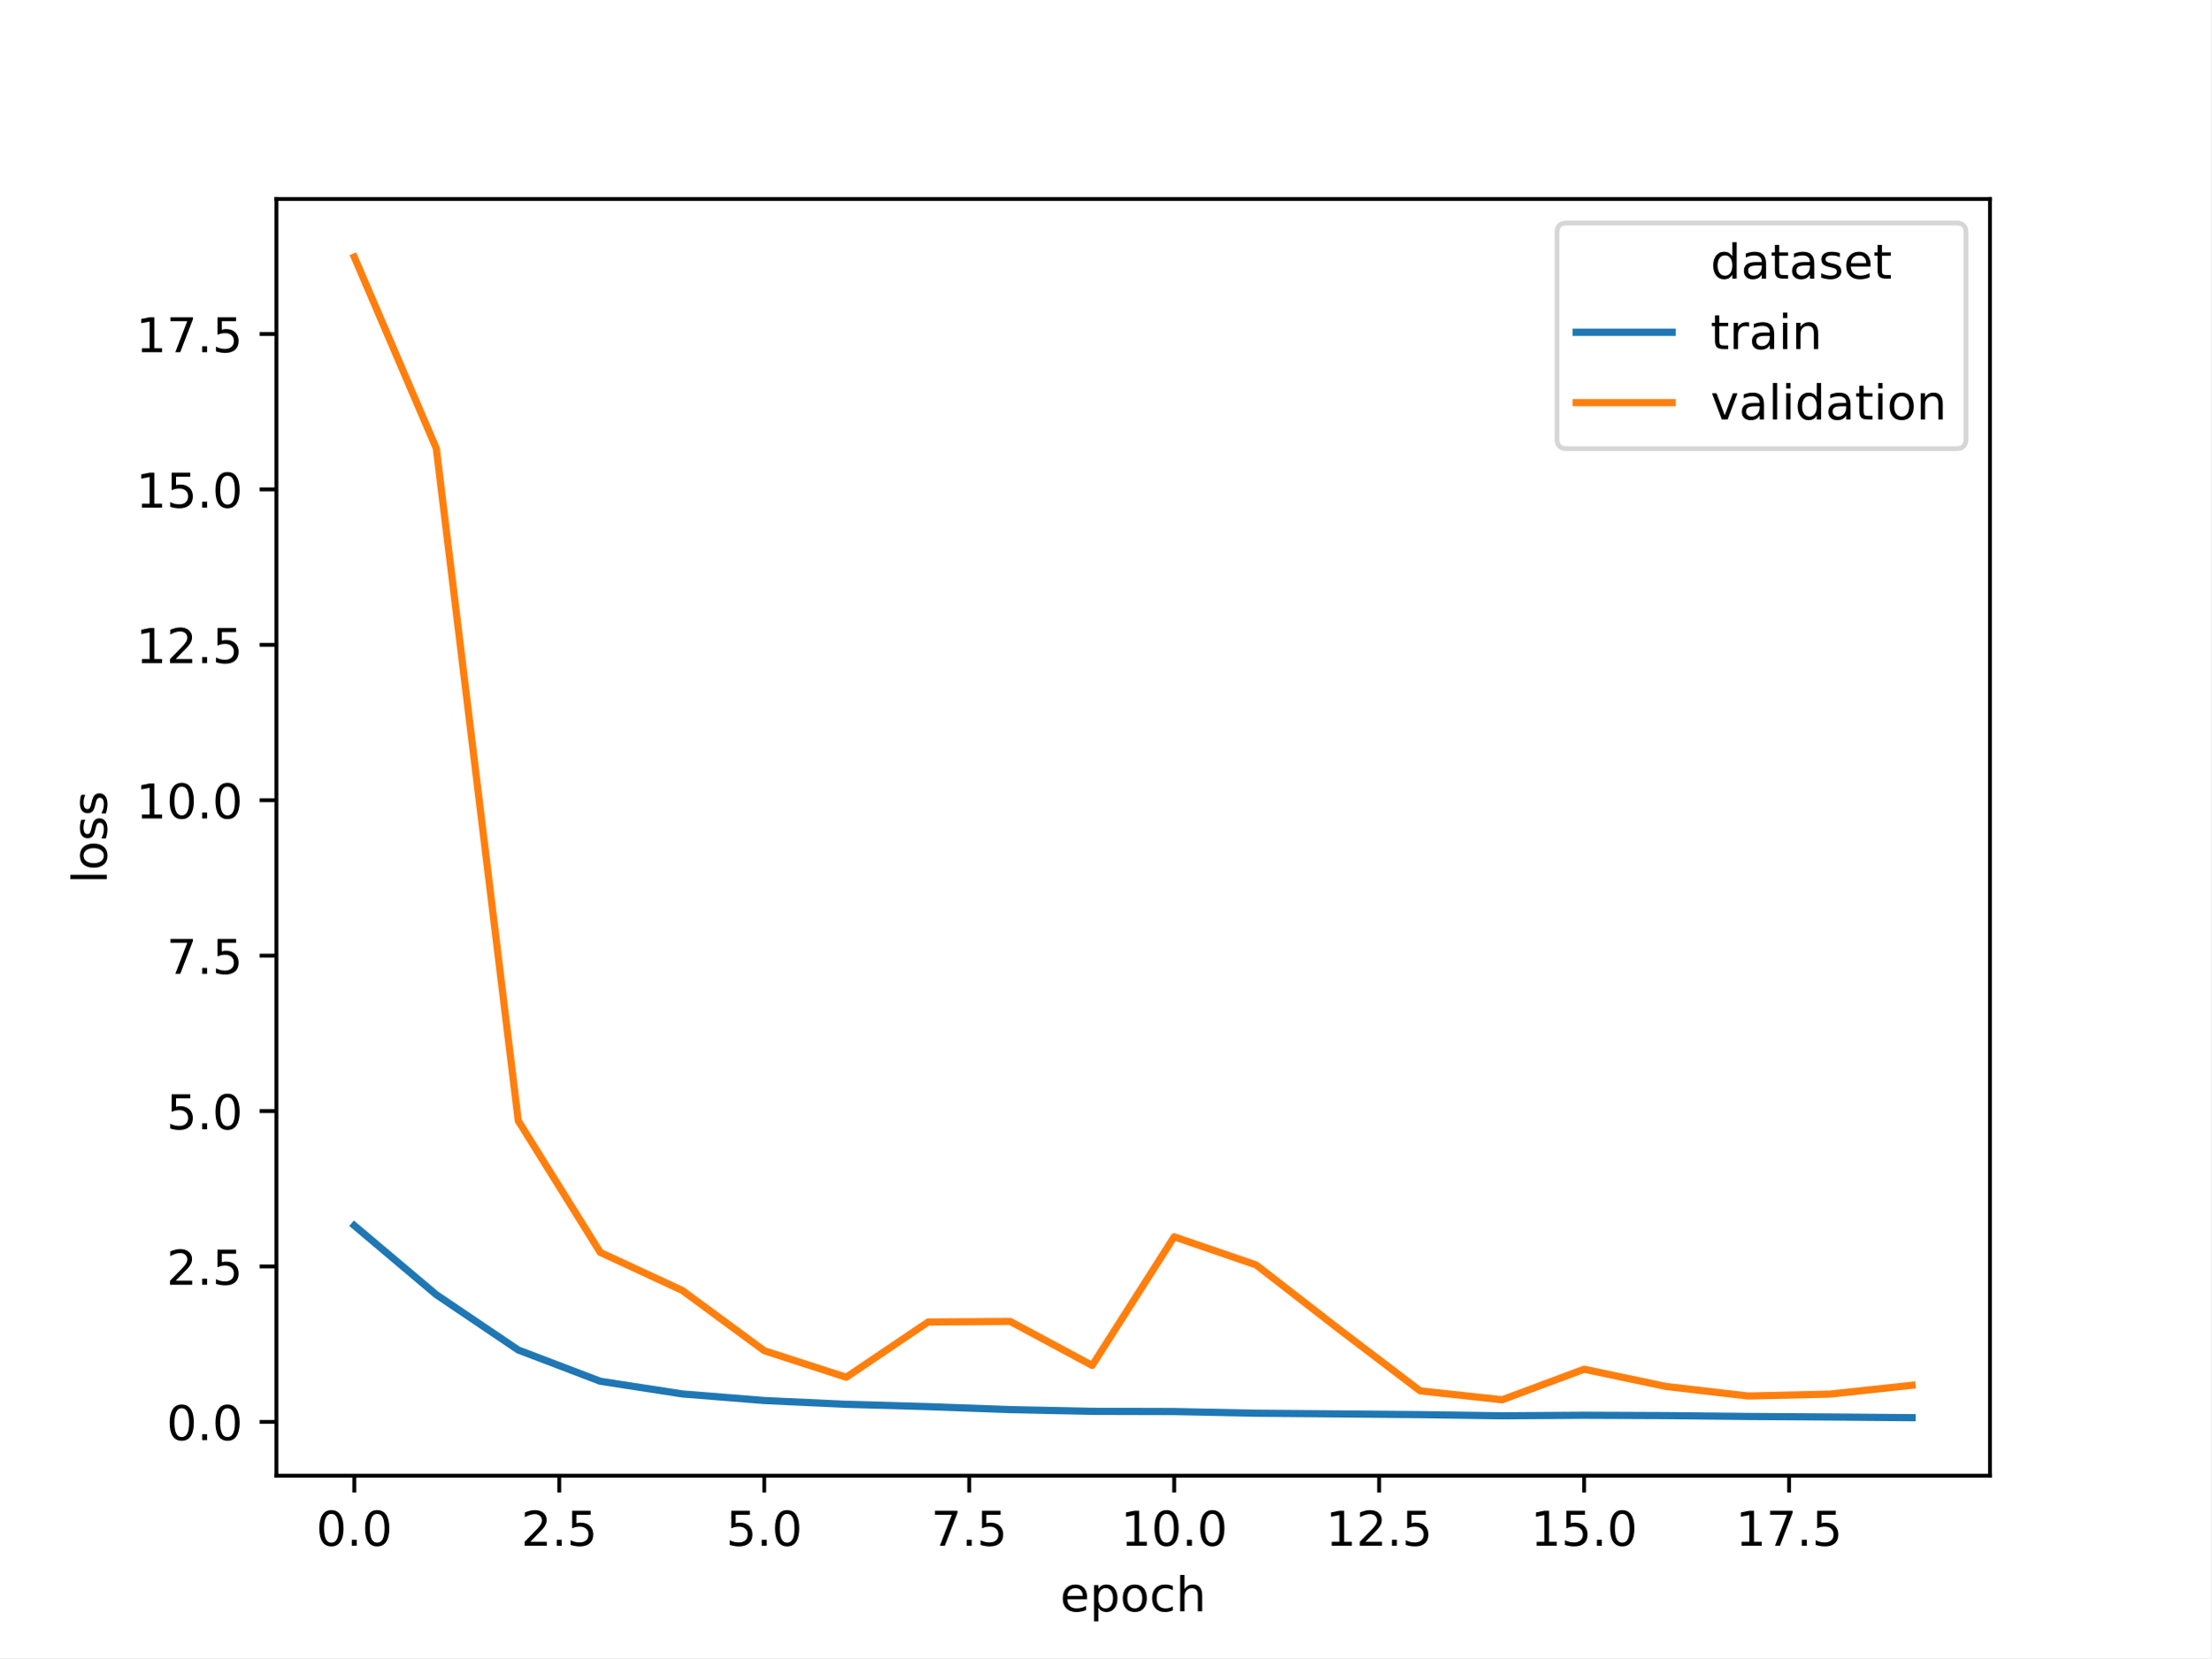
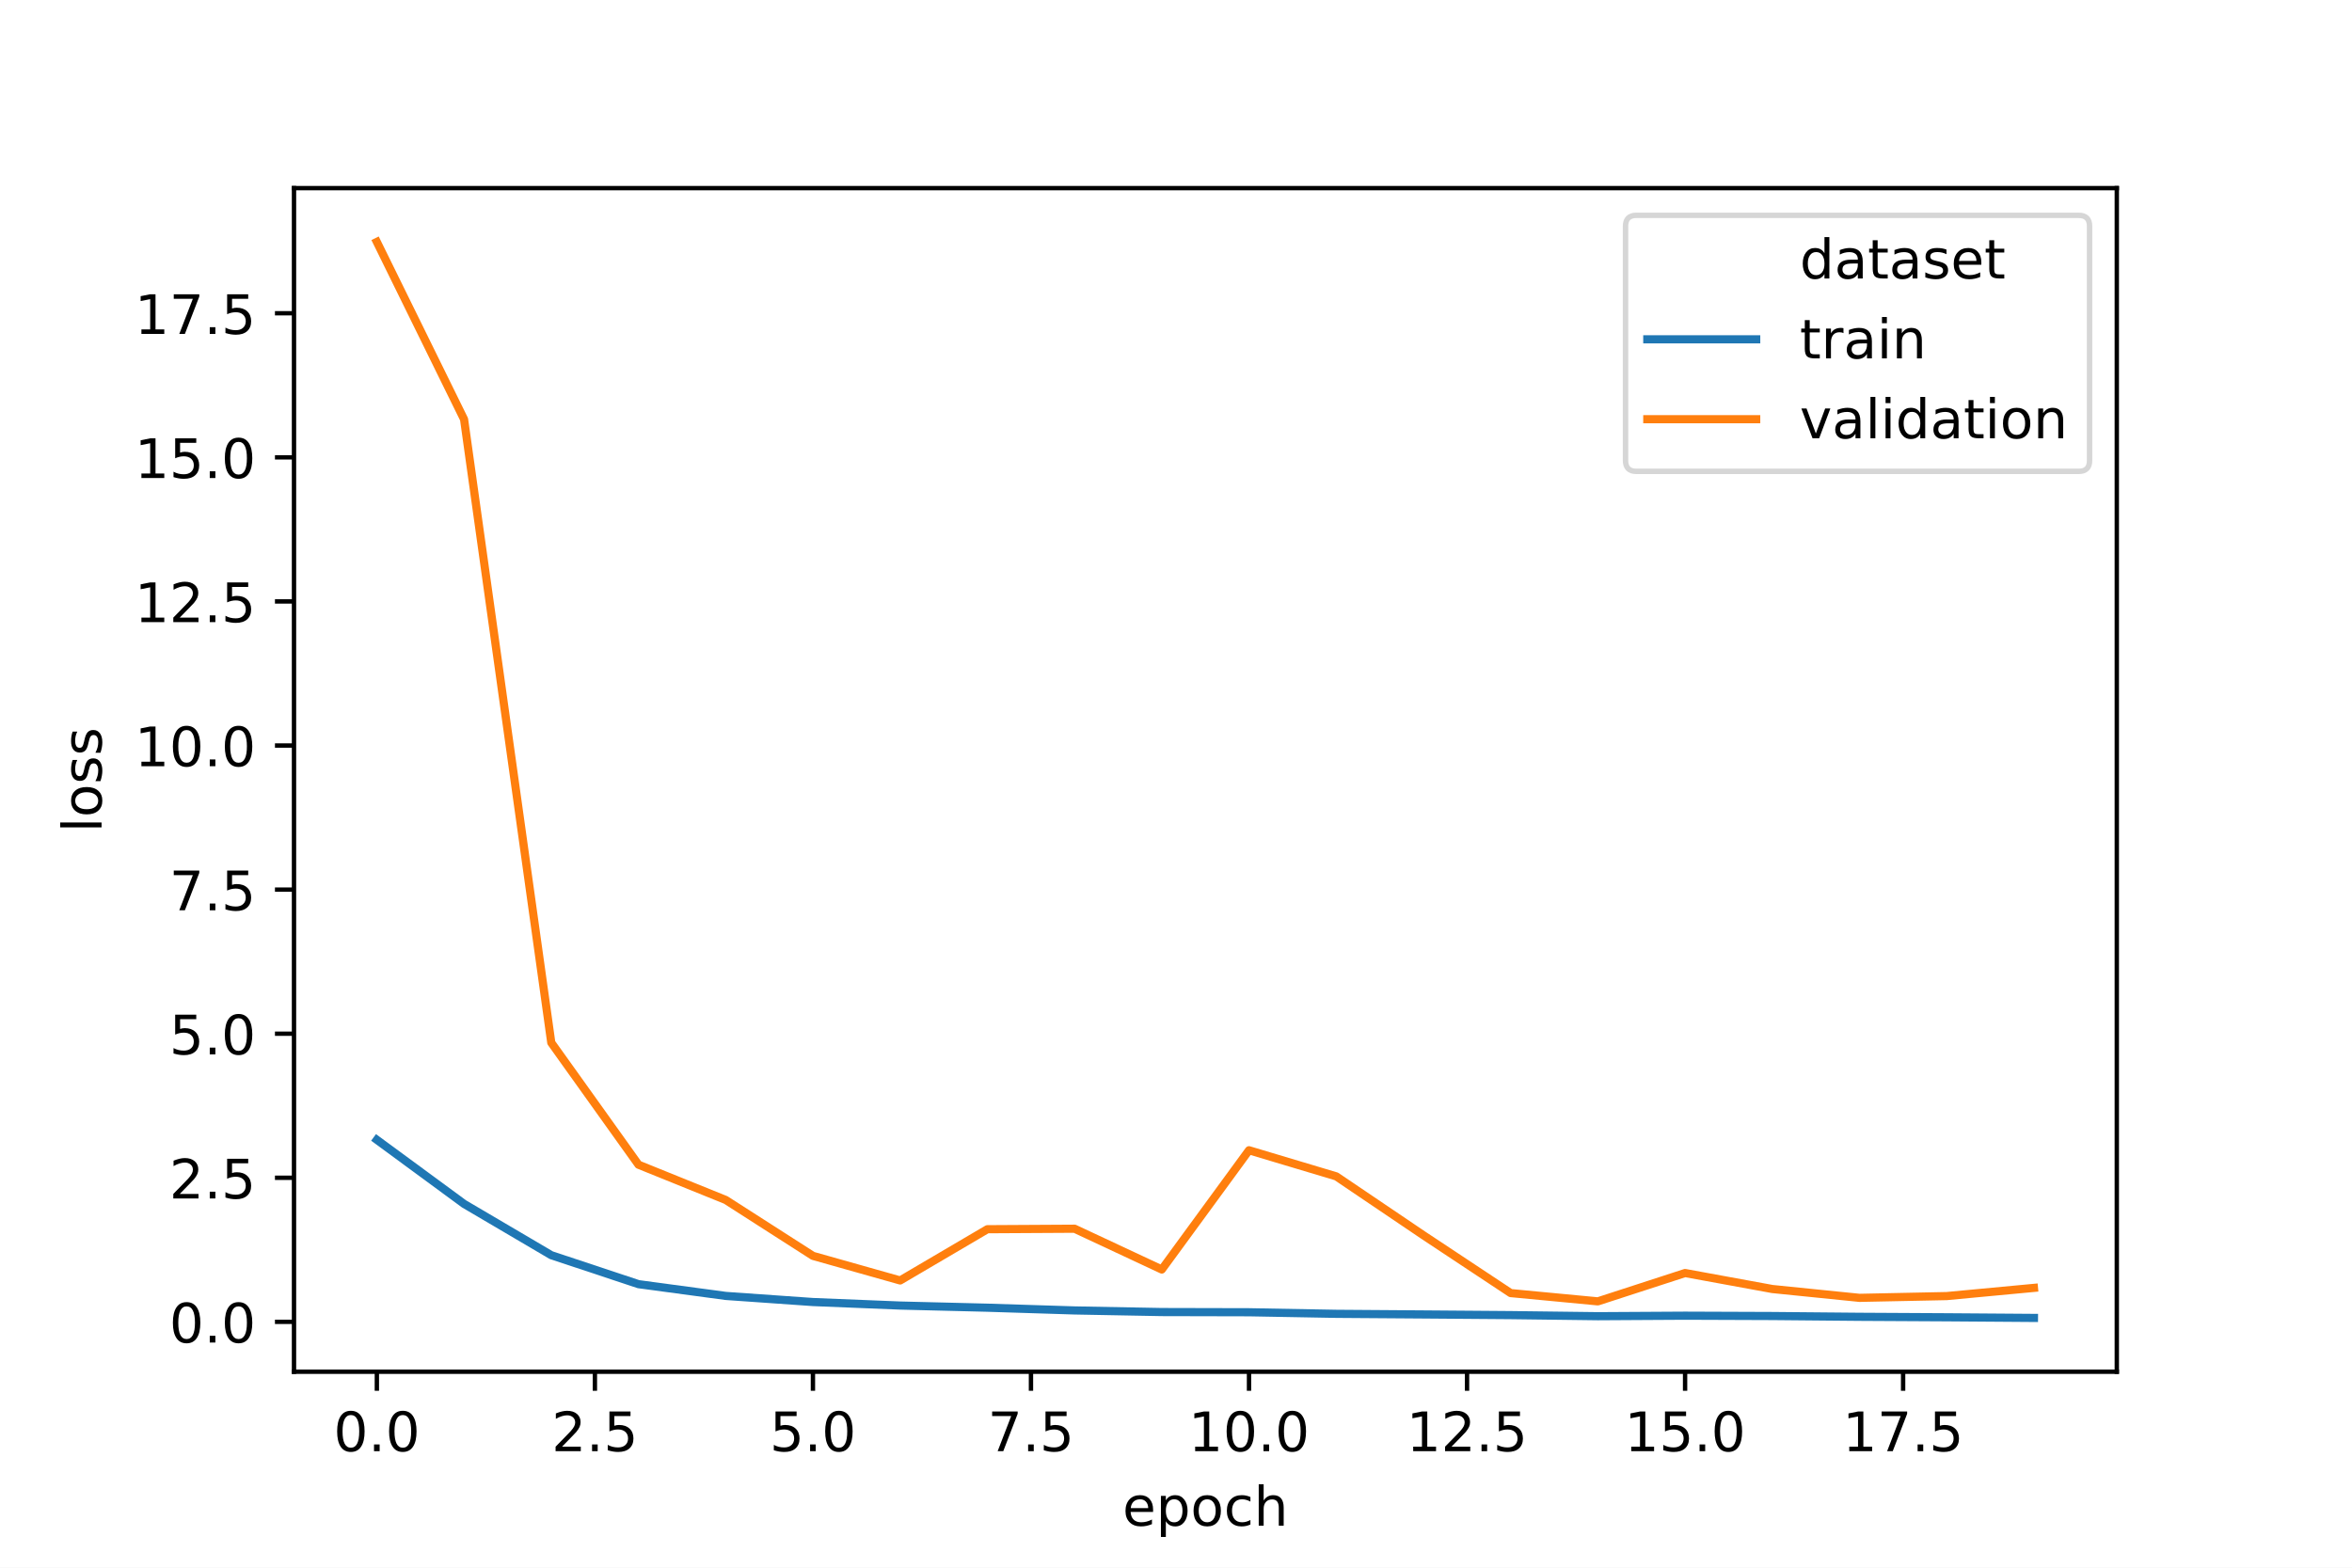
- <svg xmlns="http://www.w3.org/2000/svg" xmlns:xlink="http://www.w3.org/1999/xlink" height="345.6pt" version="1.1" viewBox="0 0 460.8 345.6" width="460.8pt">
+ <svg xmlns="http://www.w3.org/2000/svg" xmlns:xlink="http://www.w3.org/1999/xlink" height="288pt" version="1.1" viewBox="0 0 432 288" width="432pt">
  <defs>
    <style type="text/css">
*{stroke-linecap:butt;stroke-linejoin:round;}
  </style>
  </defs>
  <g id="figure_1">
    <g id="patch_1">
-       <path d="M 0 345.6  L 460.8 345.6  L 460.8 0  L 0 0  z " style="fill:#ffffff;" />
+       <path d="M 0 288  L 432 288  L 432 0  L 0 0  z " style="fill:#ffffff;" />
    </g>
    <g id="axes_1">
      <g id="patch_2">
-         <path d="M 57.6 307.584  L 414.72 307.584  L 414.72 41.472  L 57.6 41.472  z " style="fill:#ffffff;" />
+         <path d="M 54 252  L 388.8 252  L 388.8 34.56  L 54 34.56  z " style="fill:#ffffff;" />
      </g>
      <g id="matplotlib.axis_1">
        <g id="xtick_1">
          <g id="line2d_1">
            <defs>
-               <path d="M 0 0  L 0 3.5  " id="m613c957e5a" style="stroke:#000000;stroke-width:0.8;" />
-             </defs>
-             <g>
-               <use style="stroke:#000000;stroke-width:0.8;" x="73.833" xlink:href="#m613c957e5a" y="307.584" />
+               <path d="M 0 0  L 0 3.5  " id="m473f167adf" style="stroke:#000000;stroke-width:0.8;" />
+             </defs>
+             <g>
+               <use style="stroke:#000000;stroke-width:0.8;" x="69.218" xlink:href="#m473f167adf" y="252" />
            </g>
          </g>
          <g id="text_1">
            <defs>
              <path d="M 31.781 66.406  Q 24.172 66.406 20.328 58.906  Q 16.5 51.422 16.5 36.375  Q 16.5 21.391 20.328 13.891  Q 24.172 6.391 31.781 6.391  Q 39.453 6.391 43.281 13.891  Q 47.125 21.391 47.125 36.375  Q 47.125 51.422 43.281 58.906  Q 39.453 66.406 31.781 66.406  z M 31.781 74.219  Q 44.047 74.219 50.516 64.516  Q 56.984 54.828 56.984 36.375  Q 56.984 17.969 50.516 8.266  Q 44.047 -1.422 31.781 -1.422  Q 19.531 -1.422 13.062 8.266  Q 6.594 17.969 6.594 36.375  Q 6.594 54.828 13.062 64.516  Q 19.531 74.219 31.781 74.219  z " id="DejaVuSans-48" />
              <path d="M 10.688 12.406  L 21 12.406  L 21 0  L 10.688 0  z " id="DejaVuSans-46" />
            </defs>
-             <g transform="translate(65.88116 322.1824)scale(0.1 -0.1)">
+             <g transform="translate(61.26662 266.5984)scale(0.1 -0.1)">
              <use xlink:href="#DejaVuSans-48" />
              <use x="63.623" xlink:href="#DejaVuSans-46" />
              <use x="95.41" xlink:href="#DejaVuSans-48" />
            </g>
          </g>
        </g>
        <g id="xtick_2">
          <g id="line2d_2">
            <g>
-               <use style="stroke:#000000;stroke-width:0.8;" x="116.55" xlink:href="#m613c957e5a" y="307.584" />
+               <use style="stroke:#000000;stroke-width:0.8;" x="109.266" xlink:href="#m473f167adf" y="252" />
            </g>
          </g>
          <g id="text_2">
            <defs>
              <path d="M 19.188 8.297  L 53.609 8.297  L 53.609 0  L 7.328 0  L 7.328 8.297  Q 12.938 14.109 22.625 23.891  Q 32.328 33.688 34.812 36.531  Q 39.547 41.844 41.422 45.531  Q 43.312 49.219 43.312 52.781  Q 43.312 58.594 39.234 62.25  Q 35.156 65.922 28.609 65.922  Q 23.969 65.922 18.812 64.312  Q 13.672 62.703 7.812 59.422  L 7.812 69.391  Q 13.766 71.781 18.938 73  Q 24.125 74.219 28.422 74.219  Q 39.75 74.219 46.484 68.547  Q 53.219 62.891 53.219 53.422  Q 53.219 48.922 51.531 44.891  Q 49.859 40.875 45.406 35.406  Q 44.188 33.984 37.641 27.219  Q 31.109 20.453 19.188 8.297  z " id="DejaVuSans-50" />
              <path d="M 10.797 72.906  L 49.516 72.906  L 49.516 64.594  L 19.828 64.594  L 19.828 46.734  Q 21.969 47.469 24.109 47.828  Q 26.266 48.188 28.422 48.188  Q 40.625 48.188 47.75 41.5  Q 54.891 34.812 54.891 23.391  Q 54.891 11.625 47.562 5.094  Q 40.234 -1.422 26.906 -1.422  Q 22.312 -1.422 17.547 -0.641  Q 12.797 0.141 7.719 1.703  L 7.719 11.625  Q 12.109 9.234 16.797 8.062  Q 21.484 6.891 26.703 6.891  Q 35.156 6.891 40.078 11.328  Q 45.016 15.766 45.016 23.391  Q 45.016 31 40.078 35.438  Q 35.156 39.891 26.703 39.891  Q 22.75 39.891 18.812 39.016  Q 14.891 38.141 10.797 36.281  z " id="DejaVuSans-53" />
            </defs>
-             <g transform="translate(108.5989 322.1824)scale(0.1 -0.1)">
+             <g transform="translate(101.3145 266.5984)scale(0.1 -0.1)">
              <use xlink:href="#DejaVuSans-50" />
              <use x="63.623" xlink:href="#DejaVuSans-46" />
              <use x="95.41" xlink:href="#DejaVuSans-53" />
            </g>
          </g>
        </g>
        <g id="xtick_3">
          <g id="line2d_3">
            <g>
-               <use style="stroke:#000000;stroke-width:0.8;" x="159.268" xlink:href="#m613c957e5a" y="307.584" />
+               <use style="stroke:#000000;stroke-width:0.8;" x="149.314" xlink:href="#m473f167adf" y="252" />
            </g>
          </g>
          <g id="text_3">
-             <g transform="translate(151.3166 322.1824)scale(0.1 -0.1)">
+             <g transform="translate(141.3623 266.5984)scale(0.1 -0.1)">
              <use xlink:href="#DejaVuSans-53" />
              <use x="63.623" xlink:href="#DejaVuSans-46" />
              <use x="95.41" xlink:href="#DejaVuSans-48" />
            </g>
          </g>
        </g>
        <g id="xtick_4">
          <g id="line2d_4">
            <g>
-               <use style="stroke:#000000;stroke-width:0.8;" x="201.986" xlink:href="#m613c957e5a" y="307.584" />
+               <use style="stroke:#000000;stroke-width:0.8;" x="189.362" xlink:href="#m473f167adf" y="252" />
            </g>
          </g>
          <g id="text_4">
            <defs>
              <path d="M 8.203 72.906  L 55.078 72.906  L 55.078 68.703  L 28.609 0  L 18.312 0  L 43.219 64.594  L 8.203 64.594  z " id="DejaVuSans-55" />
            </defs>
-             <g transform="translate(194.0343 322.1824)scale(0.1 -0.1)">
+             <g transform="translate(181.4102 266.5984)scale(0.1 -0.1)">
              <use xlink:href="#DejaVuSans-55" />
              <use x="63.623" xlink:href="#DejaVuSans-46" />
              <use x="95.41" xlink:href="#DejaVuSans-53" />
            </g>
          </g>
        </g>
        <g id="xtick_5">
          <g id="line2d_5">
            <g>
-               <use style="stroke:#000000;stroke-width:0.8;" x="244.704" xlink:href="#m613c957e5a" y="307.584" />
+               <use style="stroke:#000000;stroke-width:0.8;" x="229.41" xlink:href="#m473f167adf" y="252" />
            </g>
          </g>
          <g id="text_5">
            <defs>
              <path d="M 12.406 8.297  L 28.516 8.297  L 28.516 63.922  L 10.984 60.406  L 10.984 69.391  L 28.422 72.906  L 38.281 72.906  L 38.281 8.297  L 54.391 8.297  L 54.391 0  L 12.406 0  z " id="DejaVuSans-49" />
            </defs>
-             <g transform="translate(233.5707 322.1824)scale(0.1 -0.1)">
+             <g transform="translate(218.2768 266.5984)scale(0.1 -0.1)">
              <use xlink:href="#DejaVuSans-49" />
              <use x="63.623" xlink:href="#DejaVuSans-48" />
              <use x="127.246" xlink:href="#DejaVuSans-46" />
              <use x="159.033" xlink:href="#DejaVuSans-48" />
            </g>
          </g>
        </g>
        <g id="xtick_6">
          <g id="line2d_6">
            <g>
-               <use style="stroke:#000000;stroke-width:0.8;" x="287.421" xlink:href="#m613c957e5a" y="307.584" />
+               <use style="stroke:#000000;stroke-width:0.8;" x="269.457" xlink:href="#m473f167adf" y="252" />
            </g>
          </g>
          <g id="text_6">
-             <g transform="translate(276.2884 322.1824)scale(0.1 -0.1)">
+             <g transform="translate(258.3246 266.5984)scale(0.1 -0.1)">
              <use xlink:href="#DejaVuSans-49" />
              <use x="63.623" xlink:href="#DejaVuSans-50" />
              <use x="127.246" xlink:href="#DejaVuSans-46" />
              <use x="159.033" xlink:href="#DejaVuSans-53" />
            </g>
          </g>
        </g>
        <g id="xtick_7">
          <g id="line2d_7">
            <g>
-               <use style="stroke:#000000;stroke-width:0.8;" x="330.139" xlink:href="#m613c957e5a" y="307.584" />
+               <use style="stroke:#000000;stroke-width:0.8;" x="309.505" xlink:href="#m473f167adf" y="252" />
            </g>
          </g>
          <g id="text_7">
-             <g transform="translate(319.0061 322.1824)scale(0.1 -0.1)">
+             <g transform="translate(298.3725 266.5984)scale(0.1 -0.1)">
              <use xlink:href="#DejaVuSans-49" />
              <use x="63.623" xlink:href="#DejaVuSans-53" />
              <use x="127.246" xlink:href="#DejaVuSans-46" />
              <use x="159.033" xlink:href="#DejaVuSans-48" />
            </g>
          </g>
        </g>
        <g id="xtick_8">
          <g id="line2d_8">
            <g>
-               <use style="stroke:#000000;stroke-width:0.8;" x="372.857" xlink:href="#m613c957e5a" y="307.584" />
+               <use style="stroke:#000000;stroke-width:0.8;" x="349.553" xlink:href="#m473f167adf" y="252" />
            </g>
          </g>
          <g id="text_8">
-             <g transform="translate(361.7238 322.1824)scale(0.1 -0.1)">
+             <g transform="translate(338.4203 266.5984)scale(0.1 -0.1)">
              <use xlink:href="#DejaVuSans-49" />
              <use x="63.623" xlink:href="#DejaVuSans-55" />
              <use x="127.246" xlink:href="#DejaVuSans-46" />
              <use x="159.033" xlink:href="#DejaVuSans-53" />
            </g>
          </g>
        </g>
        <g id="text_9">
          <defs>
            <path d="M 56.203 29.594  L 56.203 25.203  L 14.891 25.203  Q 15.484 15.922 20.484 11.062  Q 25.484 6.203 34.422 6.203  Q 39.594 6.203 44.453 7.469  Q 49.312 8.734 54.109 11.281  L 54.109 2.781  Q 49.266 0.734 44.188 -0.344  Q 39.109 -1.422 33.891 -1.422  Q 20.797 -1.422 13.156 6.188  Q 5.516 13.812 5.516 26.812  Q 5.516 40.234 12.766 48.109  Q 20.016 56 32.328 56  Q 43.359 56 49.781 48.891  Q 56.203 41.797 56.203 29.594  z M 47.219 32.234  Q 47.125 39.594 43.094 43.984  Q 39.062 48.391 32.422 48.391  Q 24.906 48.391 20.391 44.141  Q 15.875 39.891 15.188 32.172  z " id="DejaVuSans-101" />
            <path d="M 18.109 8.203  L 18.109 -20.797  L 9.078 -20.797  L 9.078 54.688  L 18.109 54.688  L 18.109 46.391  Q 20.953 51.266 25.266 53.625  Q 29.594 56 35.594 56  Q 45.562 56 51.781 48.094  Q 58.016 40.188 58.016 27.297  Q 58.016 14.406 51.781 6.484  Q 45.562 -1.422 35.594 -1.422  Q 29.594 -1.422 25.266 0.953  Q 20.953 3.328 18.109 8.203  z M 48.688 27.297  Q 48.688 37.203 44.609 42.844  Q 40.531 48.484 33.406 48.484  Q 26.266 48.484 22.188 42.844  Q 18.109 37.203 18.109 27.297  Q 18.109 17.391 22.188 11.75  Q 26.266 6.109 33.406 6.109  Q 40.531 6.109 44.609 11.75  Q 48.688 17.391 48.688 27.297  z " id="DejaVuSans-112" />
            <path d="M 30.609 48.391  Q 23.391 48.391 19.188 42.75  Q 14.984 37.109 14.984 27.297  Q 14.984 17.484 19.156 11.844  Q 23.344 6.203 30.609 6.203  Q 37.797 6.203 41.984 11.859  Q 46.188 17.531 46.188 27.297  Q 46.188 37.016 41.984 42.703  Q 37.797 48.391 30.609 48.391  z M 30.609 56  Q 42.328 56 49.016 48.375  Q 55.719 40.766 55.719 27.297  Q 55.719 13.875 49.016 6.219  Q 42.328 -1.422 30.609 -1.422  Q 18.844 -1.422 12.172 6.219  Q 5.516 13.875 5.516 27.297  Q 5.516 40.766 12.172 48.375  Q 18.844 56 30.609 56  z " id="DejaVuSans-111" />
            <path d="M 48.781 52.594  L 48.781 44.188  Q 44.969 46.297 41.141 47.344  Q 37.312 48.391 33.406 48.391  Q 24.656 48.391 19.812 42.844  Q 14.984 37.312 14.984 27.297  Q 14.984 17.281 19.812 11.734  Q 24.656 6.203 33.406 6.203  Q 37.312 6.203 41.141 7.25  Q 44.969 8.297 48.781 10.406  L 48.781 2.094  Q 45.016 0.344 40.984 -0.531  Q 36.969 -1.422 32.422 -1.422  Q 20.062 -1.422 12.781 6.344  Q 5.516 14.109 5.516 27.297  Q 5.516 40.672 12.859 48.328  Q 20.219 56 33.016 56  Q 37.156 56 41.109 55.141  Q 45.062 54.297 48.781 52.594  z " id="DejaVuSans-99" />
            <path d="M 54.891 33.016  L 54.891 0  L 45.906 0  L 45.906 32.719  Q 45.906 40.484 42.875 44.328  Q 39.844 48.188 33.797 48.188  Q 26.516 48.188 22.312 43.547  Q 18.109 38.922 18.109 30.906  L 18.109 0  L 9.078 0  L 9.078 75.984  L 18.109 75.984  L 18.109 46.188  Q 21.344 51.125 25.703 53.562  Q 30.078 56 35.797 56  Q 45.219 56 50.047 50.172  Q 54.891 44.344 54.891 33.016  z " id="DejaVuSans-104" />
          </defs>
-           <g transform="translate(220.9319 335.8606)scale(0.1 -0.1)">
+           <g transform="translate(206.1719 280.2766)scale(0.1 -0.1)">
            <use xlink:href="#DejaVuSans-101" />
            <use x="61.523" xlink:href="#DejaVuSans-112" />
            <use x="125" xlink:href="#DejaVuSans-111" />
            <use x="186.182" xlink:href="#DejaVuSans-99" />
            <use x="241.162" xlink:href="#DejaVuSans-104" />
          </g>
        </g>
      </g>
      <g id="matplotlib.axis_2">
        <g id="ytick_1">
          <g id="line2d_9">
            <defs>
-               <path d="M 0 0  L -3.5 0  " id="m5f08b1c97a" style="stroke:#000000;stroke-width:0.8;" />
-             </defs>
-             <g>
-               <use style="stroke:#000000;stroke-width:0.8;" x="57.6" xlink:href="#m5f08b1c97a" y="296.372" />
+               <path d="M 0 0  L -3.5 0  " id="mc11d83701b" style="stroke:#000000;stroke-width:0.8;" />
+             </defs>
+             <g>
+               <use style="stroke:#000000;stroke-width:0.8;" x="54" xlink:href="#mc11d83701b" y="242.838" />
            </g>
          </g>
          <g id="text_10">
-             <g transform="translate(34.69687 300.1708)scale(0.1 -0.1)">
+             <g transform="translate(31.09688 246.6376)scale(0.1 -0.1)">
              <use xlink:href="#DejaVuSans-48" />
              <use x="63.623" xlink:href="#DejaVuSans-46" />
              <use x="95.41" xlink:href="#DejaVuSans-48" />
            </g>
          </g>
        </g>
        <g id="ytick_2">
          <g id="line2d_10">
            <g>
-               <use style="stroke:#000000;stroke-width:0.8;" x="57.6" xlink:href="#m5f08b1c97a" y="263.977" />
+               <use style="stroke:#000000;stroke-width:0.8;" x="54" xlink:href="#mc11d83701b" y="216.369" />
            </g>
          </g>
          <g id="text_11">
-             <g transform="translate(34.69687 267.7761)scale(0.1 -0.1)">
+             <g transform="translate(31.09688 220.1679)scale(0.1 -0.1)">
              <use xlink:href="#DejaVuSans-50" />
              <use x="63.623" xlink:href="#DejaVuSans-46" />
              <use x="95.41" xlink:href="#DejaVuSans-53" />
            </g>
          </g>
        </g>
        <g id="ytick_3">
          <g id="line2d_11">
            <g>
-               <use style="stroke:#000000;stroke-width:0.8;" x="57.6" xlink:href="#m5f08b1c97a" y="231.582" />
+               <use style="stroke:#000000;stroke-width:0.8;" x="54" xlink:href="#mc11d83701b" y="189.899" />
            </g>
          </g>
          <g id="text_12">
-             <g transform="translate(34.69687 235.3814)scale(0.1 -0.1)">
+             <g transform="translate(31.09688 193.6982)scale(0.1 -0.1)">
              <use xlink:href="#DejaVuSans-53" />
              <use x="63.623" xlink:href="#DejaVuSans-46" />
              <use x="95.41" xlink:href="#DejaVuSans-48" />
            </g>
          </g>
        </g>
        <g id="ytick_4">
          <g id="line2d_12">
            <g>
-               <use style="stroke:#000000;stroke-width:0.8;" x="57.6" xlink:href="#m5f08b1c97a" y="199.187" />
+               <use style="stroke:#000000;stroke-width:0.8;" x="54" xlink:href="#mc11d83701b" y="163.429" />
            </g>
          </g>
          <g id="text_13">
-             <g transform="translate(34.69687 202.9867)scale(0.1 -0.1)">
+             <g transform="translate(31.09688 167.2285)scale(0.1 -0.1)">
              <use xlink:href="#DejaVuSans-55" />
              <use x="63.623" xlink:href="#DejaVuSans-46" />
              <use x="95.41" xlink:href="#DejaVuSans-53" />
            </g>
          </g>
        </g>
        <g id="ytick_5">
          <g id="line2d_13">
            <g>
-               <use style="stroke:#000000;stroke-width:0.8;" x="57.6" xlink:href="#m5f08b1c97a" y="166.793" />
+               <use style="stroke:#000000;stroke-width:0.8;" x="54" xlink:href="#mc11d83701b" y="136.96" />
            </g>
          </g>
          <g id="text_14">
-             <g transform="translate(28.33438 170.592)scale(0.1 -0.1)">
+             <g transform="translate(24.73438 140.7588)scale(0.1 -0.1)">
              <use xlink:href="#DejaVuSans-49" />
              <use x="63.623" xlink:href="#DejaVuSans-48" />
              <use x="127.246" xlink:href="#DejaVuSans-46" />
              <use x="159.033" xlink:href="#DejaVuSans-48" />
            </g>
          </g>
        </g>
        <g id="ytick_6">
          <g id="line2d_14">
            <g>
-               <use style="stroke:#000000;stroke-width:0.8;" x="57.6" xlink:href="#m5f08b1c97a" y="134.398" />
+               <use style="stroke:#000000;stroke-width:0.8;" x="54" xlink:href="#mc11d83701b" y="110.49" />
            </g>
          </g>
          <g id="text_15">
-             <g transform="translate(28.33438 138.1973)scale(0.1 -0.1)">
+             <g transform="translate(24.73438 114.2891)scale(0.1 -0.1)">
              <use xlink:href="#DejaVuSans-49" />
              <use x="63.623" xlink:href="#DejaVuSans-50" />
              <use x="127.246" xlink:href="#DejaVuSans-46" />
              <use x="159.033" xlink:href="#DejaVuSans-53" />
            </g>
          </g>
        </g>
        <g id="ytick_7">
          <g id="line2d_15">
            <g>
-               <use style="stroke:#000000;stroke-width:0.8;" x="57.6" xlink:href="#m5f08b1c97a" y="102.003" />
+               <use style="stroke:#000000;stroke-width:0.8;" x="54" xlink:href="#mc11d83701b" y="84.02" />
            </g>
          </g>
          <g id="text_16">
-             <g transform="translate(28.33438 105.8026)scale(0.1 -0.1)">
+             <g transform="translate(24.73438 87.81935)scale(0.1 -0.1)">
              <use xlink:href="#DejaVuSans-49" />
              <use x="63.623" xlink:href="#DejaVuSans-53" />
              <use x="127.246" xlink:href="#DejaVuSans-46" />
              <use x="159.033" xlink:href="#DejaVuSans-48" />
            </g>
          </g>
        </g>
        <g id="ytick_8">
          <g id="line2d_16">
            <g>
-               <use style="stroke:#000000;stroke-width:0.8;" x="57.6" xlink:href="#m5f08b1c97a" y="69.609" />
+               <use style="stroke:#000000;stroke-width:0.8;" x="54" xlink:href="#mc11d83701b" y="57.55" />
            </g>
          </g>
          <g id="text_17">
-             <g transform="translate(28.33438 73.40784)scale(0.1 -0.1)">
+             <g transform="translate(24.73438 61.34964)scale(0.1 -0.1)">
              <use xlink:href="#DejaVuSans-49" />
              <use x="63.623" xlink:href="#DejaVuSans-55" />
              <use x="127.246" xlink:href="#DejaVuSans-46" />
              <use x="159.033" xlink:href="#DejaVuSans-53" />
            </g>
          </g>
        </g>
        <g id="text_18">
          <defs>
            <path d="M 9.422 75.984  L 18.406 75.984  L 18.406 0  L 9.422 0  z " id="DejaVuSans-108" />
            <path d="M 44.281 53.078  L 44.281 44.578  Q 40.484 46.531 36.375 47.5  Q 32.281 48.484 27.875 48.484  Q 21.188 48.484 17.844 46.438  Q 14.5 44.391 14.5 40.281  Q 14.5 37.156 16.891 35.375  Q 19.281 33.594 26.516 31.984  L 29.594 31.297  Q 39.156 29.25 43.188 25.516  Q 47.219 21.781 47.219 15.094  Q 47.219 7.469 41.188 3.016  Q 35.156 -1.422 24.609 -1.422  Q 20.219 -1.422 15.453 -0.562  Q 10.688 0.297 5.422 2  L 5.422 11.281  Q 10.406 8.688 15.234 7.391  Q 20.062 6.109 24.812 6.109  Q 31.156 6.109 34.562 8.281  Q 37.984 10.453 37.984 14.406  Q 37.984 18.062 35.516 20.016  Q 33.062 21.969 24.703 23.781  L 21.578 24.516  Q 13.234 26.266 9.516 29.906  Q 5.812 33.547 5.812 39.891  Q 5.812 47.609 11.281 51.797  Q 16.75 56 26.812 56  Q 31.781 56 36.172 55.266  Q 40.578 54.547 44.281 53.078  z " id="DejaVuSans-115" />
          </defs>
-           <g transform="translate(22.25469 184.1858)rotate(-90)scale(0.1 -0.1)">
+           <g transform="translate(18.65469 152.9378)rotate(-90)scale(0.1 -0.1)">
            <use xlink:href="#DejaVuSans-108" />
            <use x="27.783" xlink:href="#DejaVuSans-111" />
            <use x="88.965" xlink:href="#DejaVuSans-115" />
            <use x="141.064" xlink:href="#DejaVuSans-115" />
          </g>
        </g>
      </g>
      <g id="line2d_17">
-         <path clip-path="url(#p6716b6d7f2)" d="M 73.833 255.445  L 90.92 269.853  L 108.007 281.385  L 125.094 287.899  L 142.181 290.541  L 159.268 291.914  L 176.355 292.706  L 193.442 293.189  L 210.529 293.805  L 227.616 294.167  L 244.704 294.212  L 261.791 294.565  L 278.878 294.706  L 295.965 294.856  L 313.052 295.1  L 330.139 294.986  L 347.226 295.059  L 364.313 295.236  L 381.4 295.345  L 398.487 295.488  " style="fill:none;stroke:#1f77b4;stroke-linecap:square;stroke-width:1.5;" />
+         <path clip-path="url(#pec5d2cb0dc)" d="M 69.218 209.397  L 85.237 221.17  L 101.256 230.593  L 117.276 235.915  L 133.295 238.074  L 149.314 239.196  L 165.333 239.843  L 181.352 240.238  L 197.371 240.741  L 213.39 241.037  L 229.41 241.074  L 245.429 241.363  L 261.448 241.477  L 277.467 241.6  L 293.486 241.799  L 309.505 241.706  L 325.524 241.766  L 341.544 241.911  L 357.563 241.999  L 373.582 242.116  " style="fill:none;stroke:#1f77b4;stroke-linecap:square;stroke-width:1.5;" />
      </g>
      <g id="line2d_18">
-         <path clip-path="url(#p6716b6d7f2)" d="M 73.833 53.568  L 90.92 93.447  L 108.007 233.604  L 125.094 261.038  L 142.181 268.965  L 159.268 281.534  L 176.355 287.065  L 193.442 275.544  L 210.529 275.431  L 227.616 284.602  L 244.704 257.791  L 261.791 263.658  L 278.878 276.912  L 295.965 289.902  L 313.052 291.763  L 330.139 285.392  L 347.226 288.987  L 364.313 290.974  L 381.4 290.575  L 398.487 288.733  " style="fill:none;stroke:#ff7f0e;stroke-linecap:square;stroke-width:1.5;" />
+         <path clip-path="url(#pec5d2cb0dc)" d="M 69.218 44.444  L 85.237 77.029  L 101.256 191.551  L 117.276 213.967  L 133.295 220.444  L 149.314 230.714  L 165.333 235.234  L 181.352 225.82  L 197.371 225.728  L 213.39 233.221  L 229.41 211.314  L 245.429 216.108  L 261.448 226.938  L 277.467 237.552  L 293.486 239.073  L 309.505 233.867  L 325.524 236.804  L 341.544 238.428  L 357.563 238.102  L 373.582 236.597  " style="fill:none;stroke:#ff7f0e;stroke-linecap:square;stroke-width:1.5;" />
      </g>
      <g id="line2d_19" />
      <g id="line2d_20" />
      <g id="line2d_21" />
      <g id="patch_3">
-         <path d="M 57.6 307.584  L 57.6 41.472  " style="fill:none;stroke:#000000;stroke-linecap:square;stroke-linejoin:miter;stroke-width:0.8;" />
+         <path d="M 54 252  L 54 34.56  " style="fill:none;stroke:#000000;stroke-linecap:square;stroke-linejoin:miter;stroke-width:0.8;" />
      </g>
      <g id="patch_4">
-         <path d="M 414.72 307.584  L 414.72 41.472  " style="fill:none;stroke:#000000;stroke-linecap:square;stroke-linejoin:miter;stroke-width:0.8;" />
+         <path d="M 388.8 252  L 388.8 34.56  " style="fill:none;stroke:#000000;stroke-linecap:square;stroke-linejoin:miter;stroke-width:0.8;" />
      </g>
      <g id="patch_5">
-         <path d="M 57.6 307.584  L 414.72 307.584  " style="fill:none;stroke:#000000;stroke-linecap:square;stroke-linejoin:miter;stroke-width:0.8;" />
+         <path d="M 54 252  L 388.8 252  " style="fill:none;stroke:#000000;stroke-linecap:square;stroke-linejoin:miter;stroke-width:0.8;" />
      </g>
      <g id="patch_6">
-         <path d="M 57.6 41.472  L 414.72 41.472  " style="fill:none;stroke:#000000;stroke-linecap:square;stroke-linejoin:miter;stroke-width:0.8;" />
+         <path d="M 54 34.56  L 388.8 34.56  " style="fill:none;stroke:#000000;stroke-linecap:square;stroke-linejoin:miter;stroke-width:0.8;" />
      </g>
      <g id="legend_1">
        <g id="patch_7">
-           <path d="M 326.486 93.506  L 407.72 93.506  Q 409.72 93.506 409.72 91.506  L 409.72 48.472  Q 409.72 46.472 407.72 46.472  L 326.486 46.472  Q 324.486 46.472 324.486 48.472  L 324.486 91.506  Q 324.486 93.506 326.486 93.506  z " style="fill:#ffffff;opacity:0.8;stroke:#cccccc;stroke-linejoin:miter;" />
+           <path d="M 300.566 86.594  L 381.8 86.594  Q 383.8 86.594 383.8 84.594  L 383.8 41.56  Q 383.8 39.56 381.8 39.56  L 300.566 39.56  Q 298.566 39.56 298.566 41.56  L 298.566 84.594  Q 298.566 86.594 300.566 86.594  z " style="fill:#ffffff;opacity:0.8;stroke:#cccccc;stroke-linejoin:miter;" />
        </g>
        <g id="line2d_22">
-           <path d="M 328.486 54.57  L 348.486 54.57  " style="fill:none;" />
+           <path d="M 302.566 47.658  L 322.566 47.658  " style="fill:none;" />
        </g>
        <g id="line2d_23" />
        <g id="text_19">
          <defs>
            <path d="M 45.406 46.391  L 45.406 75.984  L 54.391 75.984  L 54.391 0  L 45.406 0  L 45.406 8.203  Q 42.578 3.328 38.25 0.953  Q 33.938 -1.422 27.875 -1.422  Q 17.969 -1.422 11.734 6.484  Q 5.516 14.406 5.516 27.297  Q 5.516 40.188 11.734 48.094  Q 17.969 56 27.875 56  Q 33.938 56 38.25 53.625  Q 42.578 51.266 45.406 46.391  z M 14.797 27.297  Q 14.797 17.391 18.875 11.75  Q 22.953 6.109 30.078 6.109  Q 37.203 6.109 41.297 11.75  Q 45.406 17.391 45.406 27.297  Q 45.406 37.203 41.297 42.844  Q 37.203 48.484 30.078 48.484  Q 22.953 48.484 18.875 42.844  Q 14.797 37.203 14.797 27.297  z " id="DejaVuSans-100" />
            <path d="M 34.281 27.484  Q 23.391 27.484 19.188 25  Q 14.984 22.516 14.984 16.5  Q 14.984 11.719 18.141 8.906  Q 21.297 6.109 26.703 6.109  Q 34.188 6.109 38.703 11.406  Q 43.219 16.703 43.219 25.484  L 43.219 27.484  z M 52.203 31.203  L 52.203 0  L 43.219 0  L 43.219 8.297  Q 40.141 3.328 35.547 0.953  Q 30.953 -1.422 24.312 -1.422  Q 15.922 -1.422 10.953 3.297  Q 6 8.016 6 15.922  Q 6 25.141 12.172 29.828  Q 18.359 34.516 30.609 34.516  L 43.219 34.516  L 43.219 35.406  Q 43.219 41.609 39.141 45  Q 35.062 48.391 27.688 48.391  Q 23 48.391 18.547 47.266  Q 14.109 46.141 10.016 43.891  L 10.016 52.203  Q 14.938 54.109 19.578 55.047  Q 24.219 56 28.609 56  Q 40.484 56 46.344 49.844  Q 52.203 43.703 52.203 31.203  z " id="DejaVuSans-97" />
            <path d="M 18.312 70.219  L 18.312 54.688  L 36.812 54.688  L 36.812 47.703  L 18.312 47.703  L 18.312 18.016  Q 18.312 11.328 20.141 9.422  Q 21.969 7.516 27.594 7.516  L 36.812 7.516  L 36.812 0  L 27.594 0  Q 17.188 0 13.234 3.875  Q 9.281 7.766 9.281 18.016  L 9.281 47.703  L 2.688 47.703  L 2.688 54.688  L 9.281 54.688  L 9.281 70.219  z " id="DejaVuSans-116" />
          </defs>
-           <g transform="translate(356.4856 58.07044)scale(0.1 -0.1)">
+           <g transform="translate(330.5656 51.15844)scale(0.1 -0.1)">
            <use xlink:href="#DejaVuSans-100" />
            <use x="63.477" xlink:href="#DejaVuSans-97" />
            <use x="124.756" xlink:href="#DejaVuSans-116" />
            <use x="163.965" xlink:href="#DejaVuSans-97" />
            <use x="225.244" xlink:href="#DejaVuSans-115" />
            <use x="277.344" xlink:href="#DejaVuSans-101" />
            <use x="338.867" xlink:href="#DejaVuSans-116" />
          </g>
        </g>
        <g id="line2d_24">
-           <path d="M 328.486 69.249  L 348.486 69.249  " style="fill:none;stroke:#1f77b4;stroke-linecap:square;stroke-width:1.5;" />
+           <path d="M 302.566 62.337  L 322.566 62.337  " style="fill:none;stroke:#1f77b4;stroke-linecap:square;stroke-width:1.5;" />
        </g>
        <g id="line2d_25" />
        <g id="text_20">
          <defs>
            <path d="M 41.109 46.297  Q 39.594 47.172 37.812 47.578  Q 36.031 48 33.891 48  Q 26.266 48 22.188 43.047  Q 18.109 38.094 18.109 28.812  L 18.109 0  L 9.078 0  L 9.078 54.688  L 18.109 54.688  L 18.109 46.188  Q 20.953 51.172 25.484 53.578  Q 30.031 56 36.531 56  Q 37.453 56 38.578 55.875  Q 39.703 55.766 41.062 55.516  z " id="DejaVuSans-114" />
            <path d="M 9.422 54.688  L 18.406 54.688  L 18.406 0  L 9.422 0  z M 9.422 75.984  L 18.406 75.984  L 18.406 64.594  L 9.422 64.594  z " id="DejaVuSans-105" />
            <path d="M 54.891 33.016  L 54.891 0  L 45.906 0  L 45.906 32.719  Q 45.906 40.484 42.875 44.328  Q 39.844 48.188 33.797 48.188  Q 26.516 48.188 22.312 43.547  Q 18.109 38.922 18.109 30.906  L 18.109 0  L 9.078 0  L 9.078 54.688  L 18.109 54.688  L 18.109 46.188  Q 21.344 51.125 25.703 53.562  Q 30.078 56 35.797 56  Q 45.219 56 50.047 50.172  Q 54.891 44.344 54.891 33.016  z " id="DejaVuSans-110" />
          </defs>
-           <g transform="translate(356.4856 72.74856)scale(0.1 -0.1)">
+           <g transform="translate(330.5656 65.83656)scale(0.1 -0.1)">
            <use xlink:href="#DejaVuSans-116" />
            <use x="39.209" xlink:href="#DejaVuSans-114" />
            <use x="80.322" xlink:href="#DejaVuSans-97" />
            <use x="141.602" xlink:href="#DejaVuSans-105" />
            <use x="169.385" xlink:href="#DejaVuSans-110" />
          </g>
        </g>
        <g id="line2d_26">
-           <path d="M 328.486 83.927  L 348.486 83.927  " style="fill:none;stroke:#ff7f0e;stroke-linecap:square;stroke-width:1.5;" />
+           <path d="M 302.566 77.015  L 322.566 77.015  " style="fill:none;stroke:#ff7f0e;stroke-linecap:square;stroke-width:1.5;" />
        </g>
        <g id="line2d_27" />
        <g id="text_21">
          <defs>
            <path d="M 2.984 54.688  L 12.5 54.688  L 29.594 8.797  L 46.688 54.688  L 56.203 54.688  L 35.688 0  L 23.484 0  z " id="DejaVuSans-118" />
          </defs>
-           <g transform="translate(356.4856 87.42669)scale(0.1 -0.1)">
+           <g transform="translate(330.5656 80.51469)scale(0.1 -0.1)">
            <use xlink:href="#DejaVuSans-118" />
            <use x="59.18" xlink:href="#DejaVuSans-97" />
            <use x="120.459" xlink:href="#DejaVuSans-108" />
            <use x="148.242" xlink:href="#DejaVuSans-105" />
            <use x="176.025" xlink:href="#DejaVuSans-100" />
            <use x="239.502" xlink:href="#DejaVuSans-97" />
            <use x="300.781" xlink:href="#DejaVuSans-116" />
            <use x="339.99" xlink:href="#DejaVuSans-105" />
            <use x="367.773" xlink:href="#DejaVuSans-111" />
            <use x="428.955" xlink:href="#DejaVuSans-110" />
          </g>
        </g>
      </g>
    </g>
  </g>
  <defs>
-     <clipPath id="p6716b6d7f2">
-       <rect height="266.112" width="357.12" x="57.6" y="41.472" />
+     <clipPath id="pec5d2cb0dc">
+       <rect height="217.44" width="334.8" x="54" y="34.56" />
    </clipPath>
  </defs>
</svg>
